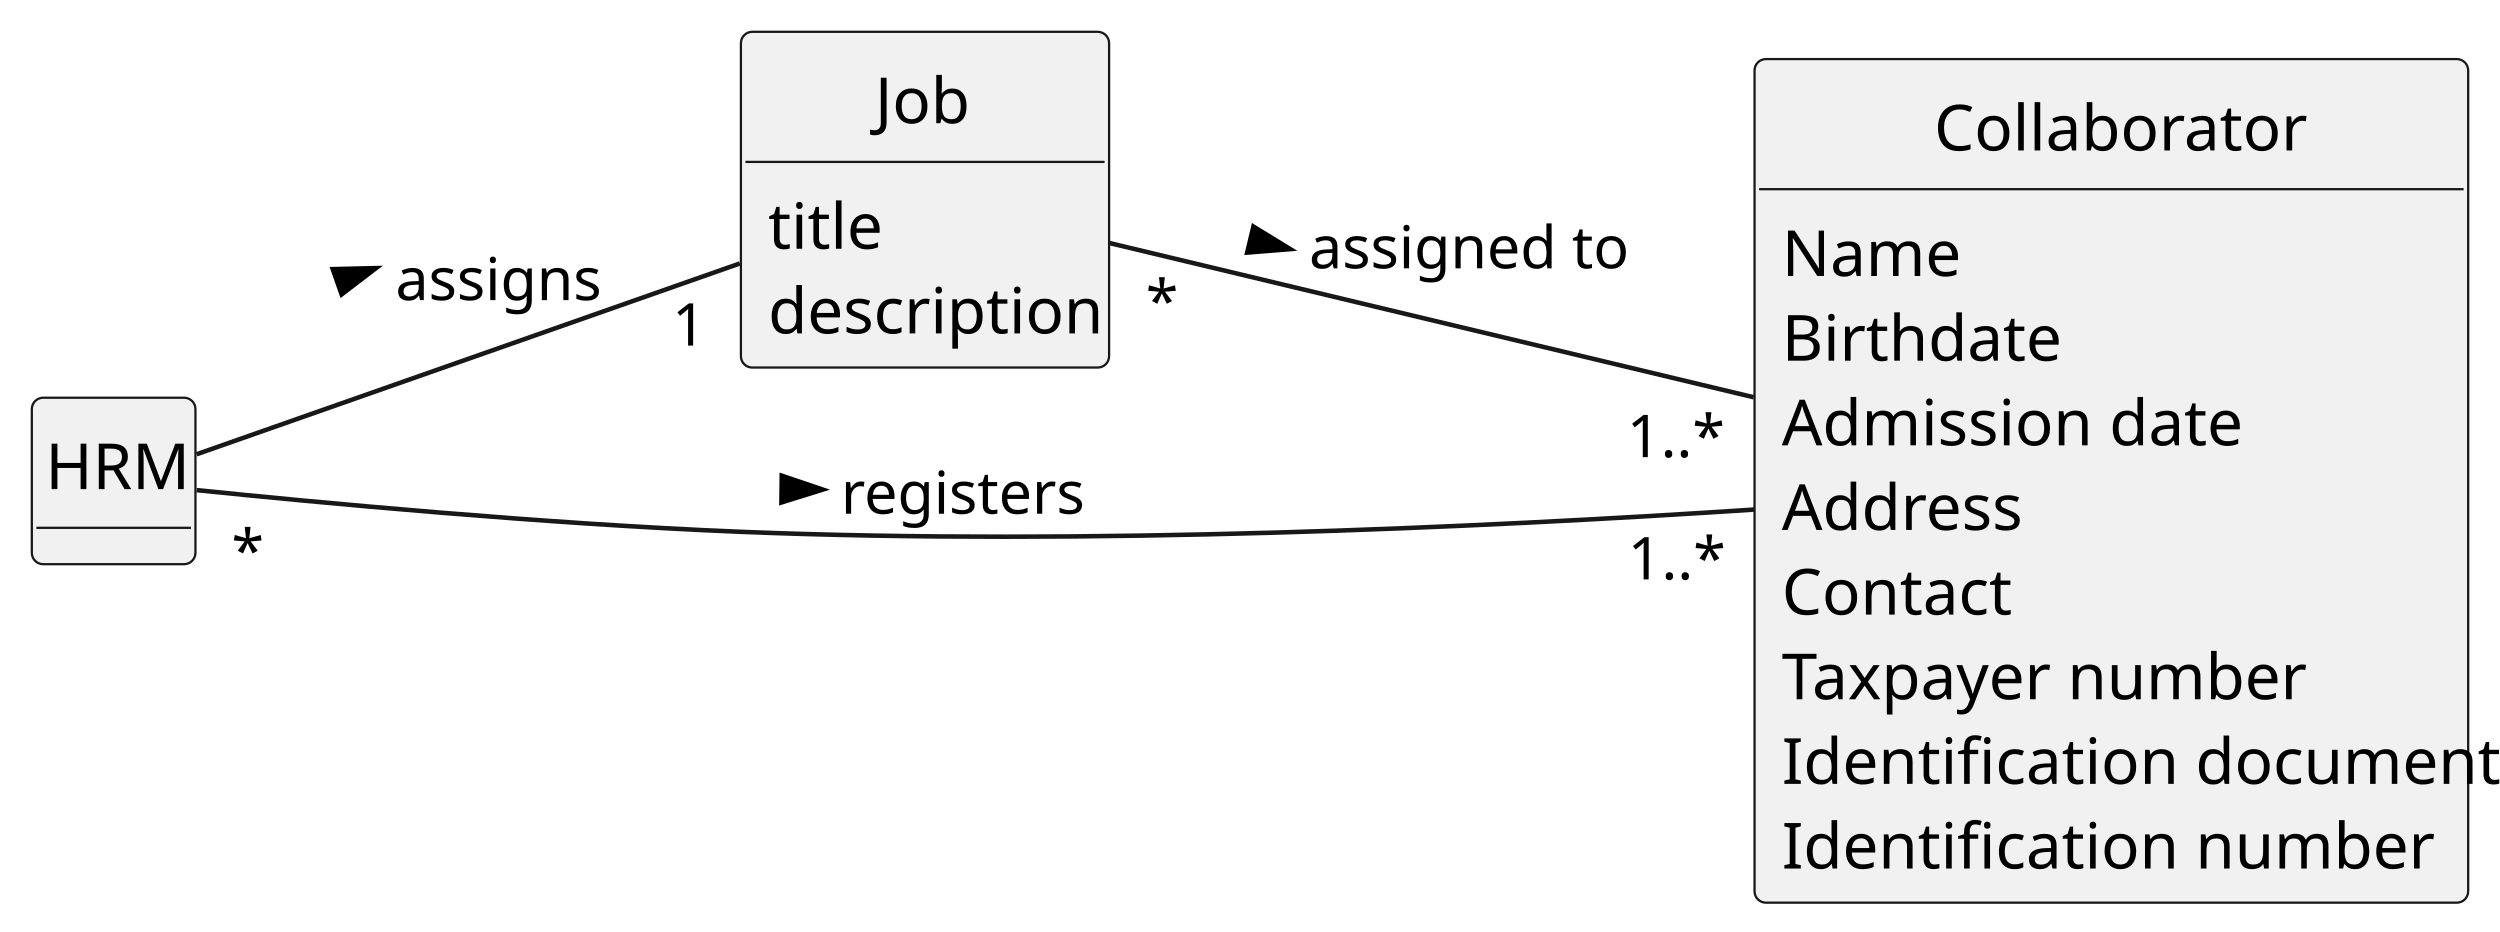
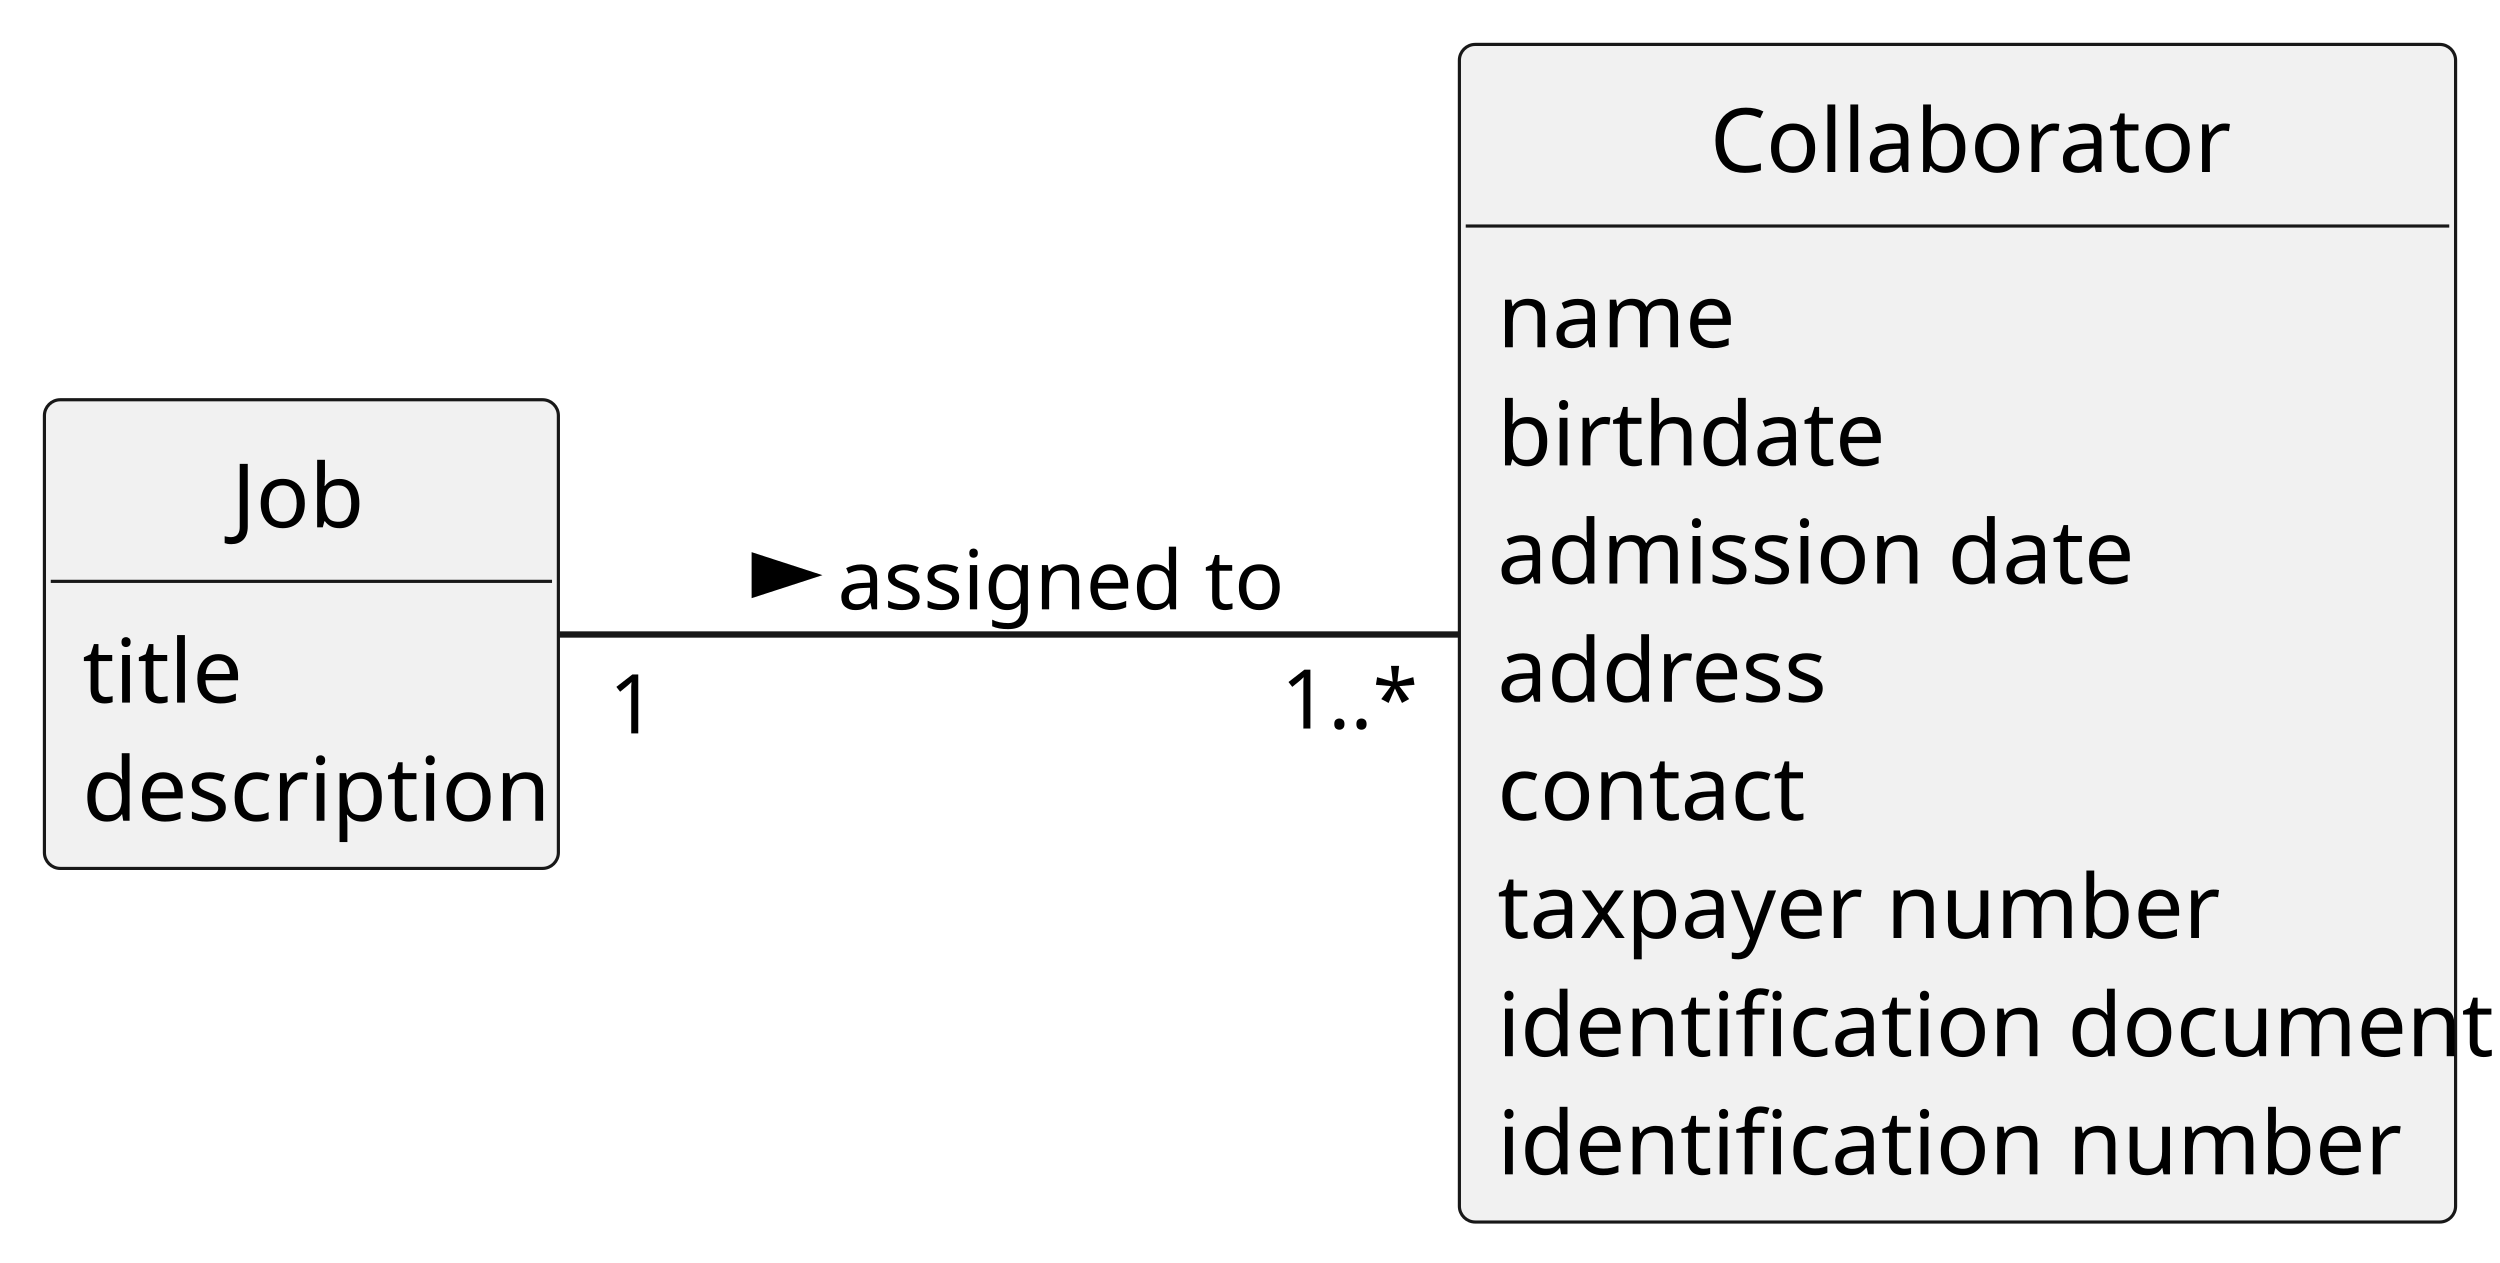
- <svg xmlns="http://www.w3.org/2000/svg" contentStyleType="text/css" height="205px" preserveAspectRatio="none" style="width:550px;height:205px;background:#FFFFFF;" version="1.1" viewBox="0 0 550 205" width="550px" zoomAndPan="magnify">
+ <svg xmlns="http://www.w3.org/2000/svg" contentStyleType="text/css" height="199px" preserveAspectRatio="none" style="width:394px;height:199px;background:#FFFFFF;" version="1.1" viewBox="0 0 394 199" width="394px" zoomAndPan="magnify">
  <defs />
  <g>
-     <g id="elem_HRM">
-       <rect codeLine="14" fill="#F1F1F1" height="36.621" id="HRM" rx="2.5" ry="2.5" style="stroke:#181818;stroke-width:0.5;" width="36" x="7" y="87.5" />
-       <text fill="#000000" font-family="sans-serif" font-size="14" lengthAdjust="spacing" textLength="30" x="10" y="107.607">HRM</text>
-       <line style="stroke:#181818;stroke-width:0.5;" x1="8" x2="42" y1="116.121" y2="116.121" />
-     </g>
    <g id="elem_Job">
-       <rect codeLine="17" fill="#F1F1F1" height="73.863" id="Job" rx="2.5" ry="2.5" style="stroke:#181818;stroke-width:0.5;" width="81" x="163" y="7" />
-       <text fill="#000000" font-family="sans-serif" font-size="14" lengthAdjust="spacing" textLength="22" x="192.5" y="27.107">Job</text>
-       <line style="stroke:#181818;stroke-width:0.5;" x1="164" x2="243" y1="35.621" y2="35.621" />
-       <text fill="#000000" font-family="sans-serif" font-size="14" lengthAdjust="spacing" textLength="22" x="169" y="54.728">title</text>
-       <text fill="#000000" font-family="sans-serif" font-size="14" lengthAdjust="spacing" textLength="69" x="169" y="73.35">description</text>
+       <rect codeLine="14" fill="#F1F1F1" height="73.863" id="Job" rx="2.5" ry="2.5" style="stroke:#181818;stroke-width:0.5;" width="81" x="7" y="63" />
+       <text fill="#000000" font-family="sans-serif" font-size="14" lengthAdjust="spacing" textLength="22" x="36.5" y="83.107">Job</text>
+       <line style="stroke:#181818;stroke-width:0.5;" x1="8" x2="87" y1="91.621" y2="91.621" />
+       <text fill="#000000" font-family="sans-serif" font-size="14" lengthAdjust="spacing" textLength="22" x="13" y="110.728">title</text>
+       <text fill="#000000" font-family="sans-serif" font-size="14" lengthAdjust="spacing" textLength="69" x="13" y="129.35">description</text>
    </g>
    <g id="elem_Collaborator">
-       <rect codeLine="22" fill="#F1F1F1" height="185.59" id="Collaborator" rx="2.5" ry="2.5" style="stroke:#181818;stroke-width:0.5;" width="157" x="386" y="13" />
-       <text fill="#000000" font-family="sans-serif" font-size="14" lengthAdjust="spacing" textLength="78" x="425.5" y="33.107">Collaborator</text>
-       <line style="stroke:#181818;stroke-width:0.5;" x1="387" x2="542" y1="41.621" y2="41.621" />
-       <text fill="#000000" font-family="sans-serif" font-size="14" lengthAdjust="spacing" textLength="36" x="392" y="60.728">Name</text>
-       <text fill="#000000" font-family="sans-serif" font-size="14" lengthAdjust="spacing" textLength="57" x="392" y="79.35">Birthdate</text>
-       <text fill="#000000" font-family="sans-serif" font-size="14" lengthAdjust="spacing" textLength="96" x="392" y="97.971">Admission date</text>
-       <text fill="#000000" font-family="sans-serif" font-size="14" lengthAdjust="spacing" textLength="52" x="392" y="116.592">Address</text>
-       <text fill="#000000" font-family="sans-serif" font-size="14" lengthAdjust="spacing" textLength="49" x="392" y="135.213">Contact</text>
-       <text fill="#000000" font-family="sans-serif" font-size="14" lengthAdjust="spacing" textLength="111" x="392" y="153.834">Taxpayer number</text>
-       <text fill="#000000" font-family="sans-serif" font-size="14" lengthAdjust="spacing" textLength="145" x="392" y="172.455">Identification document</text>
-       <text fill="#000000" font-family="sans-serif" font-size="14" lengthAdjust="spacing" textLength="131" x="392" y="191.076">Identification number</text>
-     </g>
-     <g id="link_HRM_Collaborator">
-       <path codeLine="36" d="M43.27,107.83 C69.23,110.49 119.85,115.27 163,117 C238.77,120.04 325.29,116.09 385.98,112.1 " fill="none" id="HRM-Collaborator" style="stroke:#181818;stroke-width:1.0;" />
-       <polygon fill="#000000" points="181,107.708,171.992,104.656,171.919,110.534,181,107.708" style="stroke:#000000;stroke-width:1.0;" />
-       <text fill="#000000" font-family="sans-serif" font-size="13" lengthAdjust="spacing" textLength="50" x="185" y="113.028">registers</text>
-       <text fill="#000000" font-family="sans-serif" font-size="13" lengthAdjust="spacing" textLength="5" x="50.929" y="125.791">*</text>
-       <text fill="#000000" font-family="sans-serif" font-size="13" lengthAdjust="spacing" textLength="20" x="358.096" y="127.46">1..*</text>
-     </g>
-     <g id="link_HRM_Job">
-       <path codeLine="37" d="M43.24,99.94 C70.74,90.28 125.24,71.14 162.76,57.96 " fill="none" id="HRM-Job" style="stroke:#181818;stroke-width:1.0;" />
-       <polygon fill="#000000" points="82.718,58.989,73.21,59.213,75.157,64.759,82.718,58.989" style="stroke:#000000;stroke-width:1.0;" />
-       <text fill="#000000" font-family="sans-serif" font-size="13" lengthAdjust="spacing" textLength="45" x="87" y="66.028">assigns</text>
-       <text fill="#000000" font-family="sans-serif" font-size="13" lengthAdjust="spacing" textLength="7" x="147.88" y="76.027">1</text>
+       <rect codeLine="19" fill="#F1F1F1" height="185.59" id="Collaborator" rx="2.5" ry="2.5" style="stroke:#181818;stroke-width:0.5;" width="157" x="230" y="7" />
+       <text fill="#000000" font-family="sans-serif" font-size="14" lengthAdjust="spacing" textLength="78" x="269.5" y="27.107">Collaborator</text>
+       <line style="stroke:#181818;stroke-width:0.5;" x1="231" x2="386" y1="35.621" y2="35.621" />
+       <text fill="#000000" font-family="sans-serif" font-size="14" lengthAdjust="spacing" textLength="35" x="236" y="54.728">name</text>
+       <text fill="#000000" font-family="sans-serif" font-size="14" lengthAdjust="spacing" textLength="56" x="236" y="73.35">birthdate</text>
+       <text fill="#000000" font-family="sans-serif" font-size="14" lengthAdjust="spacing" textLength="95" x="236" y="91.971">admission date</text>
+       <text fill="#000000" font-family="sans-serif" font-size="14" lengthAdjust="spacing" textLength="51" x="236" y="110.592">address</text>
+       <text fill="#000000" font-family="sans-serif" font-size="14" lengthAdjust="spacing" textLength="46" x="236" y="129.213">contact</text>
+       <text fill="#000000" font-family="sans-serif" font-size="14" lengthAdjust="spacing" textLength="106" x="236" y="147.834">taxpayer number</text>
+       <text fill="#000000" font-family="sans-serif" font-size="14" lengthAdjust="spacing" textLength="145" x="236" y="166.455">identification document</text>
+       <text fill="#000000" font-family="sans-serif" font-size="14" lengthAdjust="spacing" textLength="131" x="236" y="185.076">identification number</text>
    </g>
    <g id="link_Job_Collaborator">
-       <path codeLine="38" d="M244.12,53.48 C281.67,62.47 339.12,76.23 385.81,87.4 " fill="none" id="Job-Collaborator" style="stroke:#181818;stroke-width:1.0;" />
-       <polygon fill="#000000" points="283.863,54.81,275.75,49.846,274.382,55.562,283.863,54.81" style="stroke:#000000;stroke-width:1.0;" />
-       <text fill="#000000" font-family="sans-serif" font-size="13" lengthAdjust="spacing" textLength="67" x="288" y="59.028">assigned to</text>
-       <text fill="#000000" font-family="sans-serif" font-size="13" lengthAdjust="spacing" textLength="5" x="252.07" y="70.863">*</text>
-       <text fill="#000000" font-family="sans-serif" font-size="13" lengthAdjust="spacing" textLength="20" x="357.911" y="100.56">1..*</text>
+       <path codeLine="32" d="M88.12,100 C125.67,100 183.12,100 229.81,100 " fill="none" id="Job-Collaborator" style="stroke:#181818;stroke-width:1.0;" />
+       <polygon fill="#000000" points="128,90.645,118.955,87.707,118.955,93.584,128,90.645" style="stroke:#000000;stroke-width:1.0;" />
+       <text fill="#000000" font-family="sans-serif" font-size="13" lengthAdjust="spacing" textLength="67" x="132" y="96.028">assigned to</text>
+       <text fill="#000000" font-family="sans-serif" font-size="13" lengthAdjust="spacing" textLength="7" x="95.979" y="115.581">1</text>
+       <text fill="#000000" font-family="sans-serif" font-size="13" lengthAdjust="spacing" textLength="20" x="201.911" y="114.817">1..*</text>
    </g>
  </g>
</svg>
